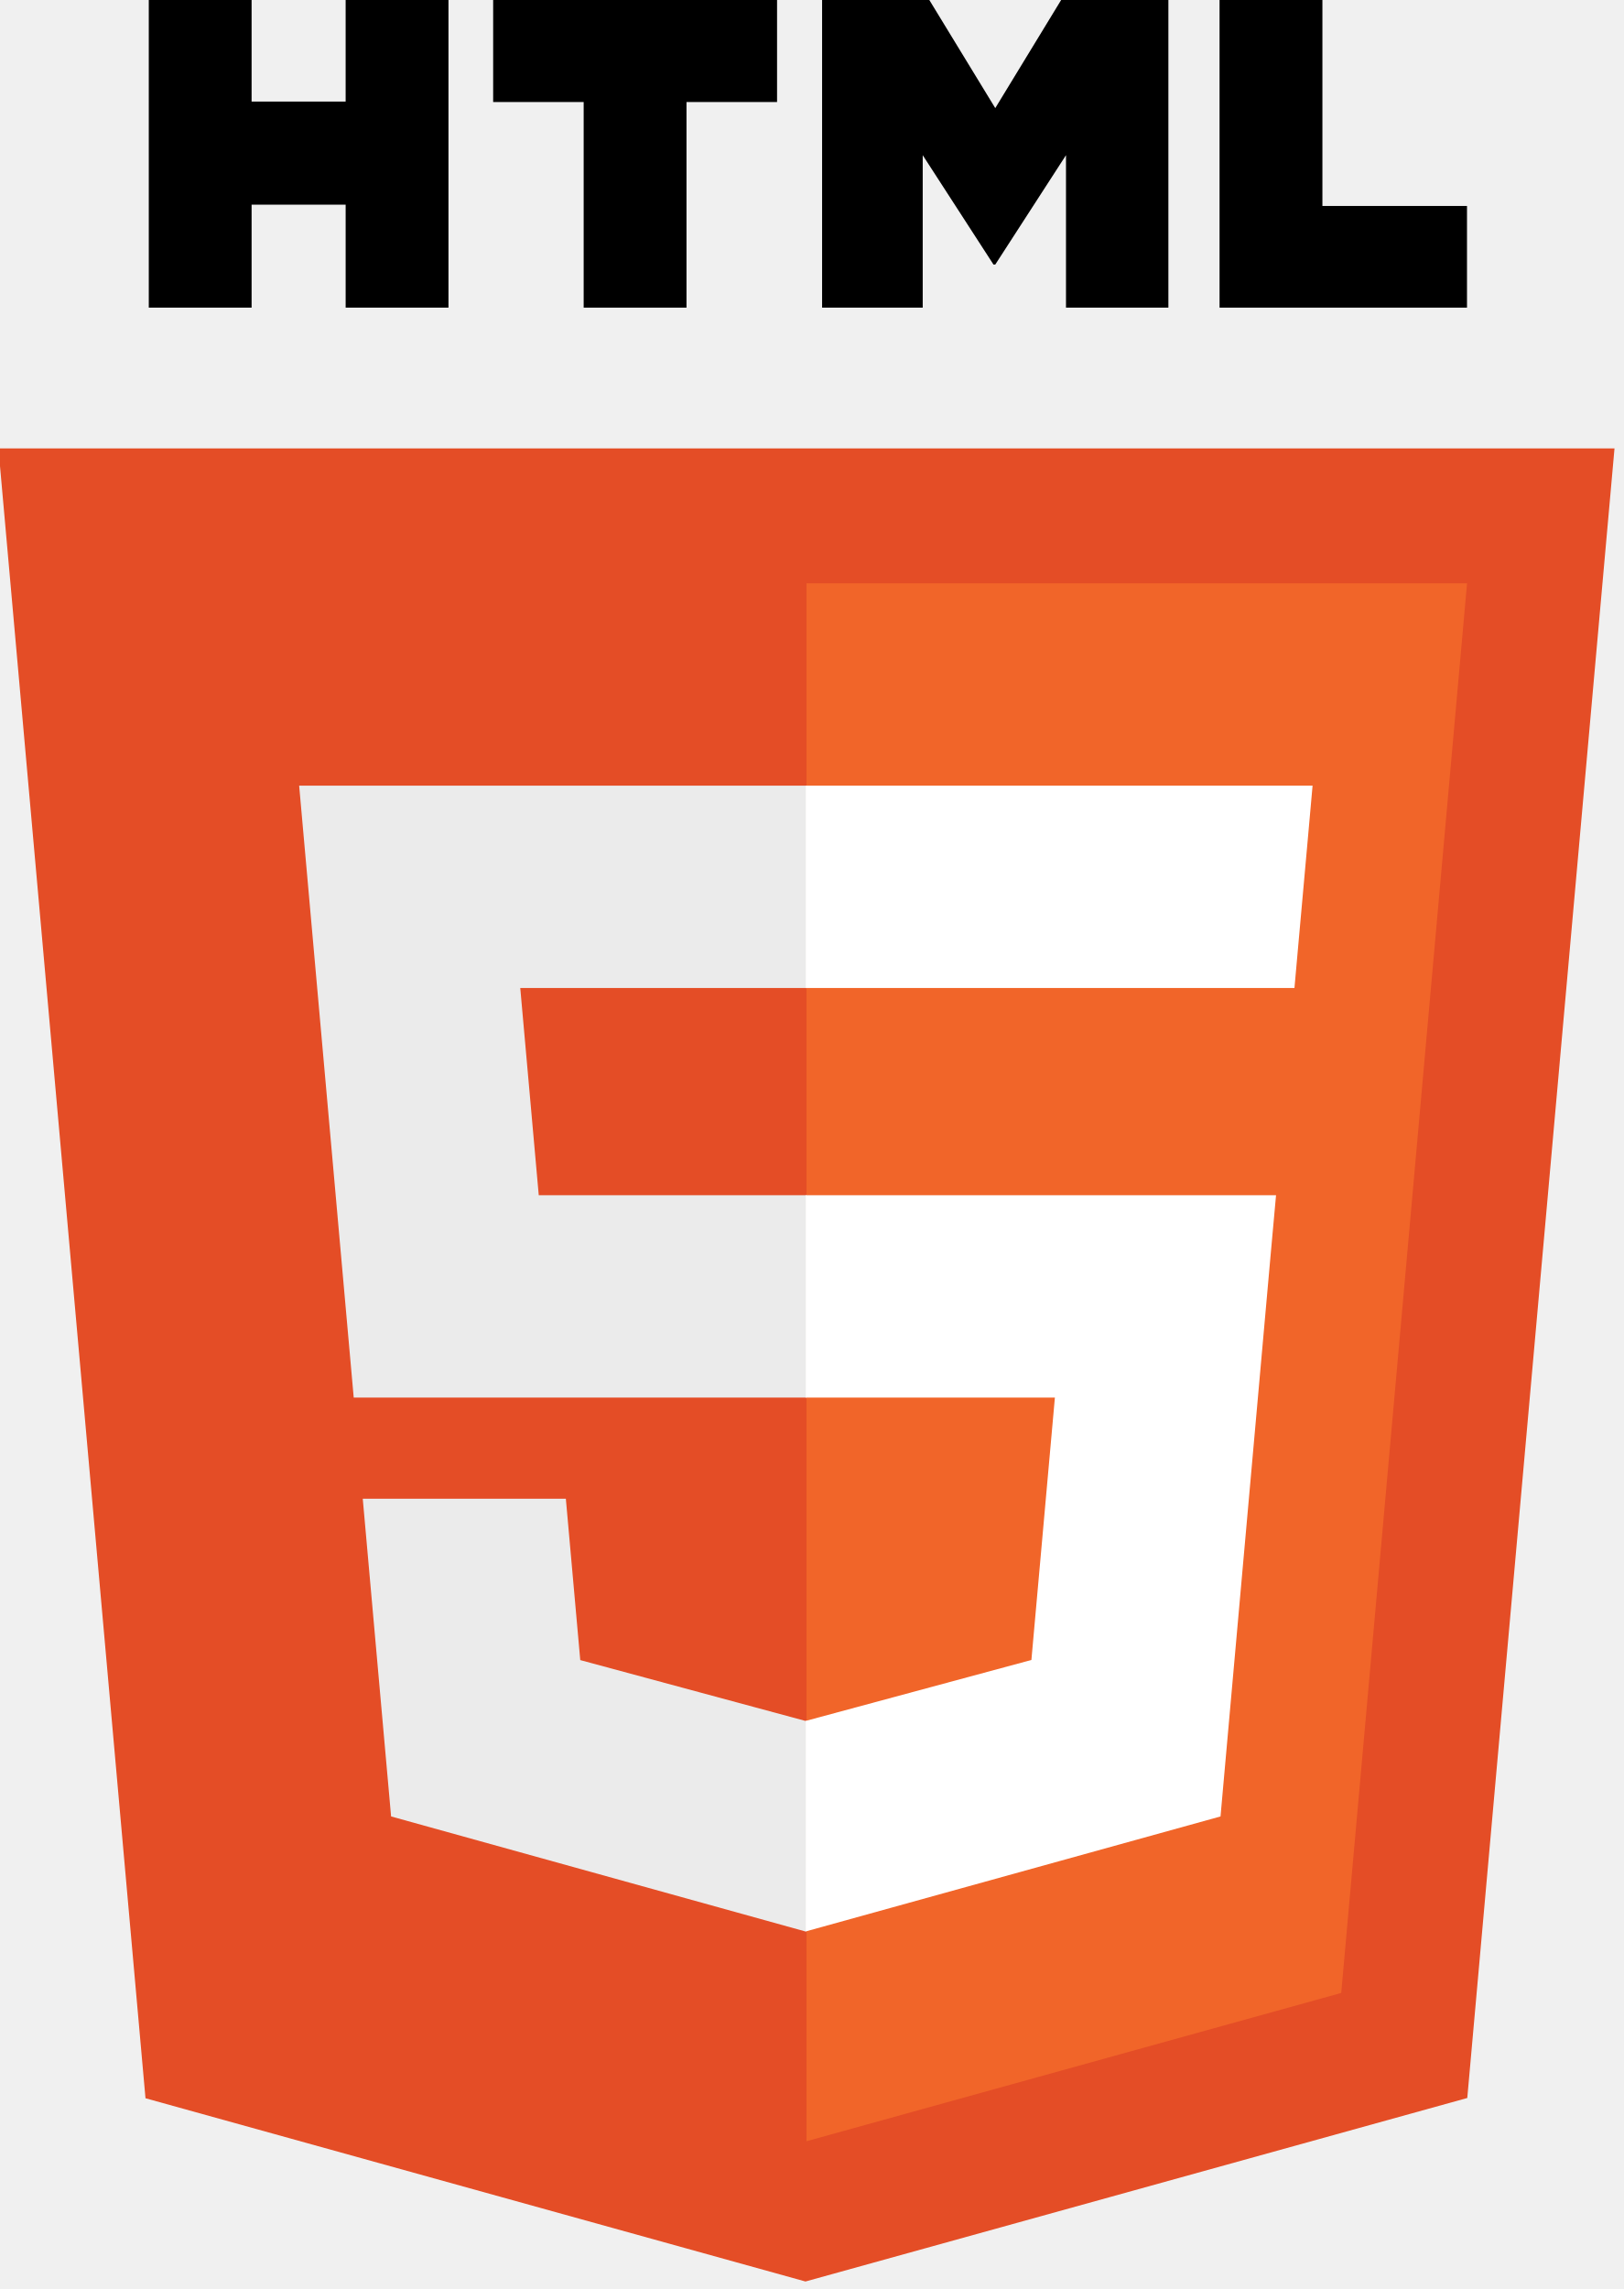
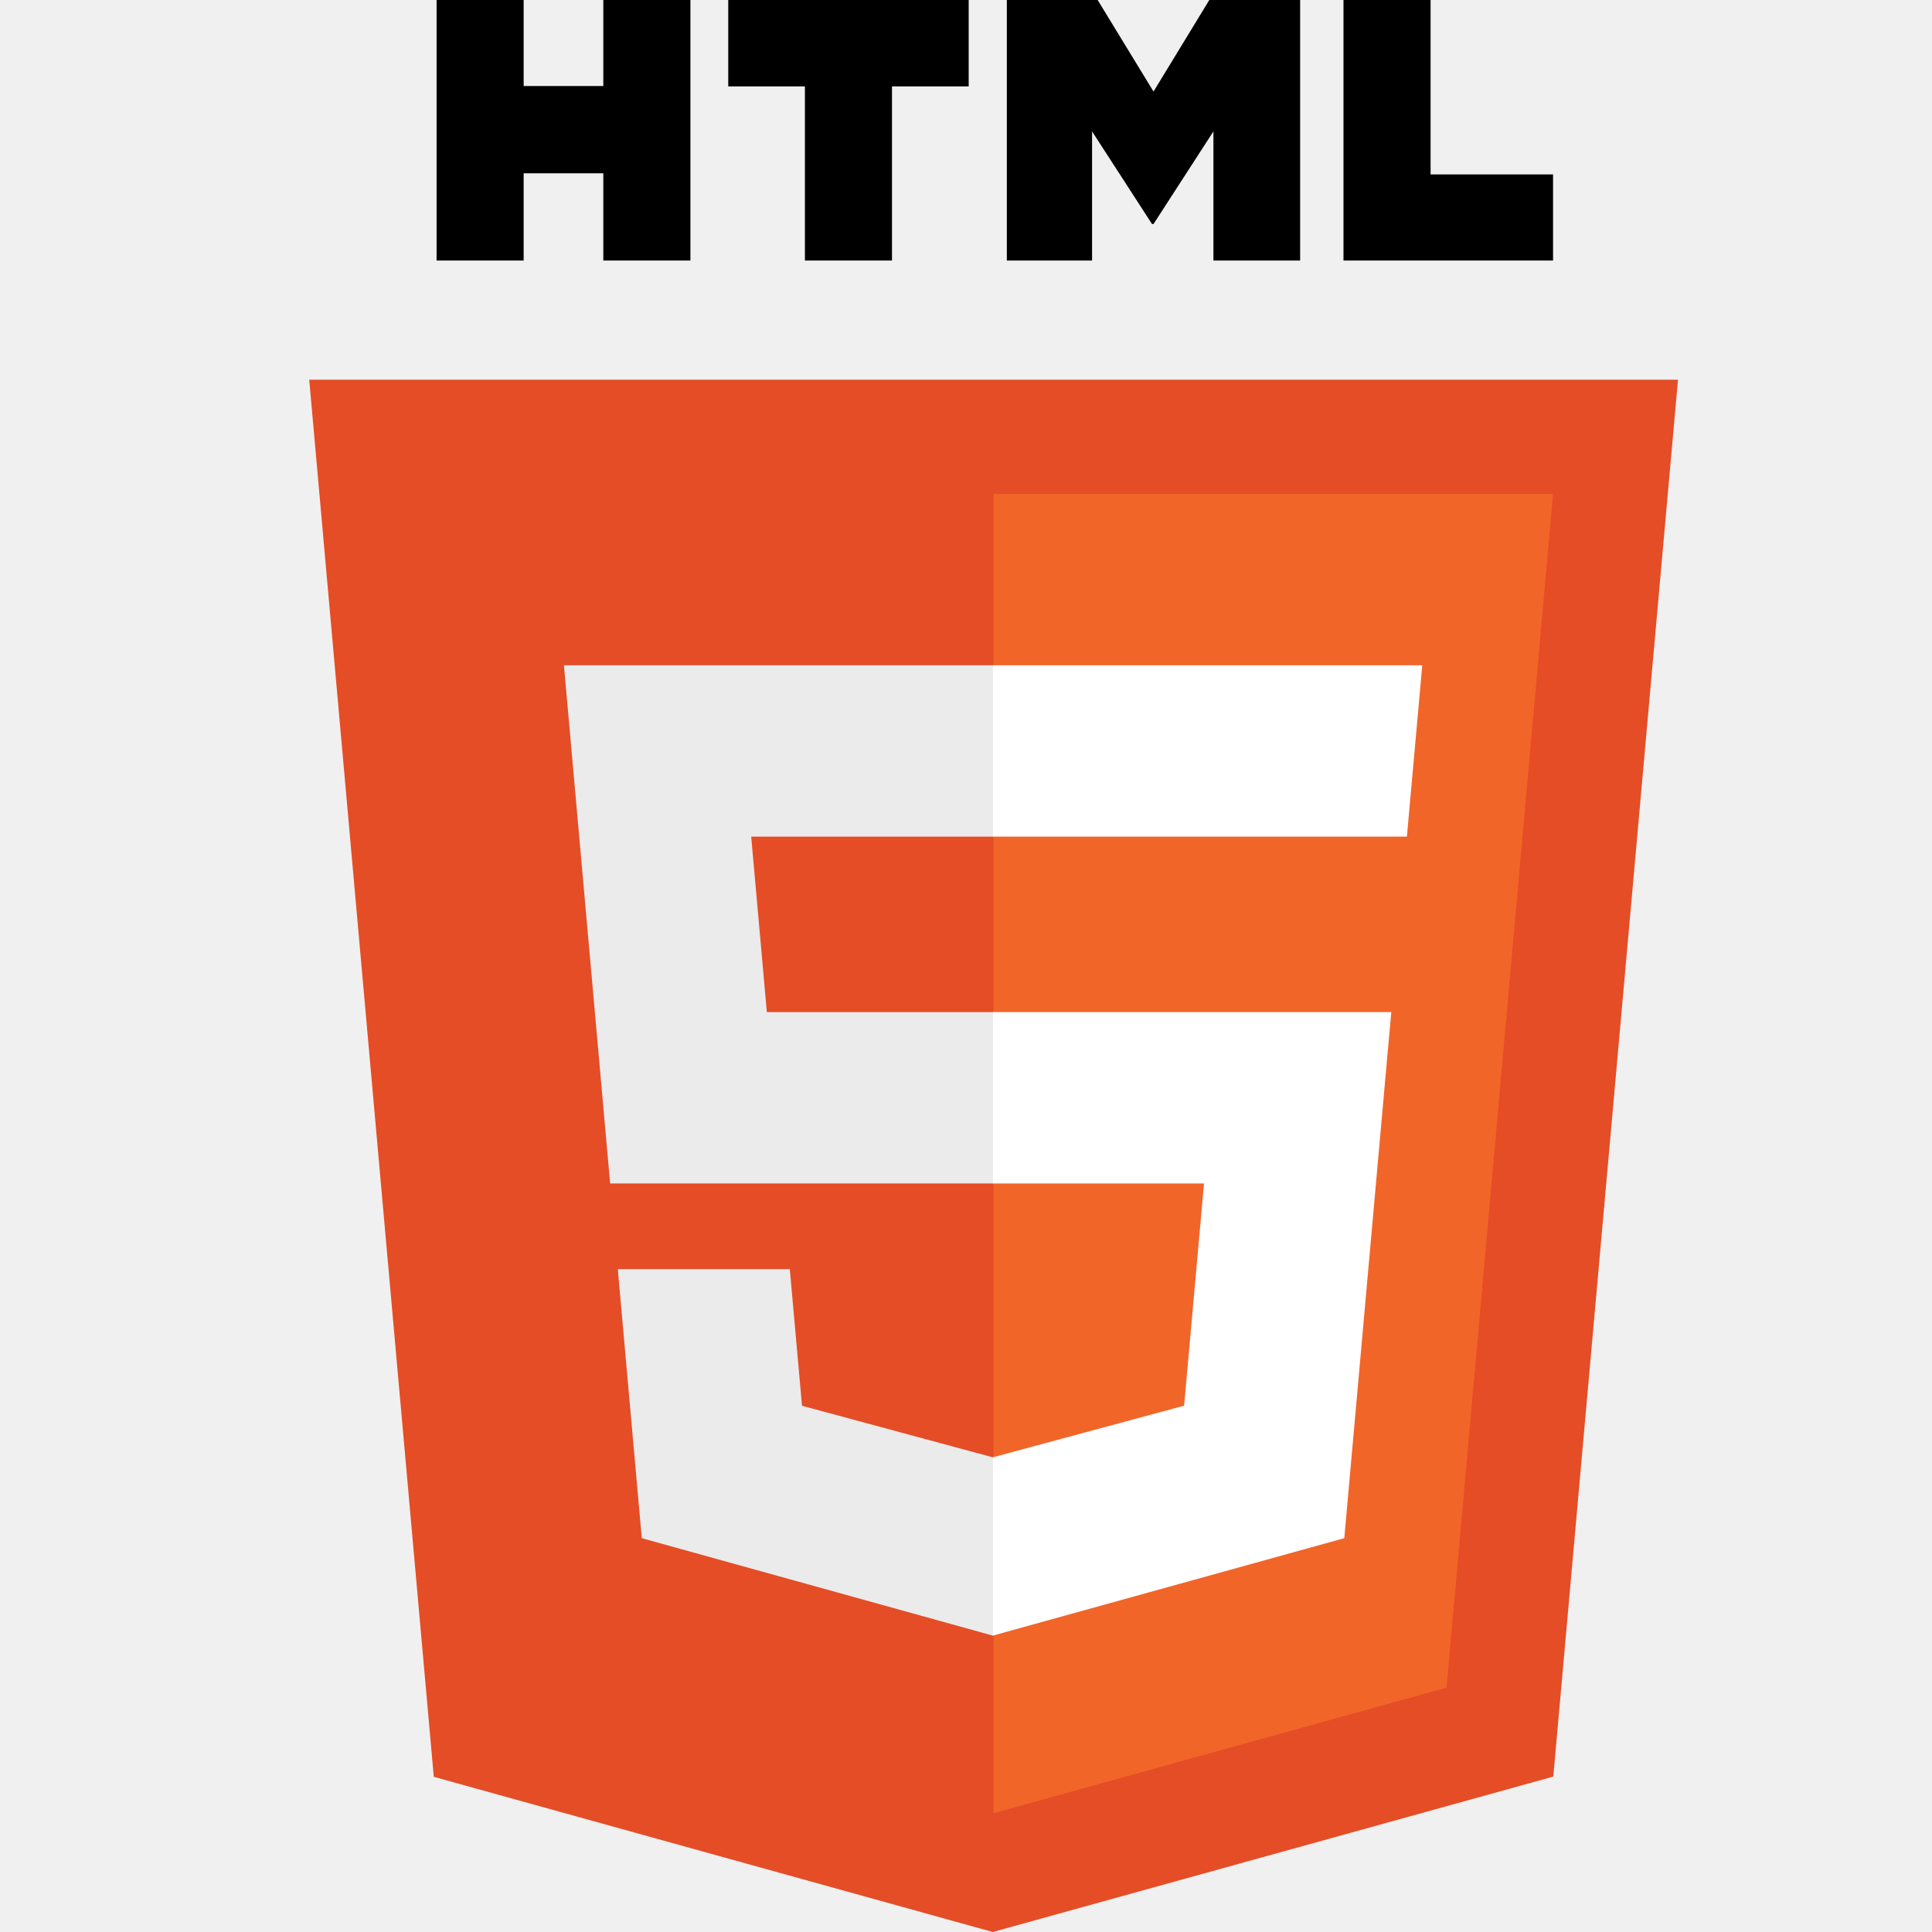
- <svg xmlns="http://www.w3.org/2000/svg" version="1.1" id="Layer_1" x="0px" y="0px" width="298px" height="420px" viewBox="0 0 298 420" enable-background="new 0 0 298 420" xml:space="preserve">
-   <description>Created with Sketch (http://www.bohemiancoding.com/sketch)</description>
-   <polygon fill="#E44D26" points="26.7,385 -0.29,82.27 296.29,82.27 269.271,384.953 147.818,418.624 " />
-   <polygon fill="#F16529" points="148,392.888 246.14,365.68 269.229,107.022 148,107.022 " />
-   <polygon fill="#EBEBEB" points="148,219.302 98.869,219.302 95.476,181.28 148,181.28 148,144.151 147.872,144.151 54.899,144.151   55.787,154.112 64.913,256.43 148,256.43 " />
-   <polygon fill="#EBEBEB" points="148,315.729 147.837,315.771 106.487,304.605 103.843,274.995 83.75,274.995 66.572,274.995   71.773,333.292 147.829,354.404 148,354.358 " />
-   <path d="M27.304,0h18.868v18.642h17.26V0h18.87v56.452H63.433V37.549h-17.26v18.903H27.305L27.304,0L27.304,0z" />
-   <path d="M107.114,18.72H90.503V0h52.099v18.72h-16.619v37.732h-18.869L107.114,18.72L107.114,18.72z" />
-   <path d="M150.87,0h19.676l12.102,19.835L194.738,0h19.682v56.452h-18.791v-27.98l-12.981,20.071h-0.325l-12.989-20.071v27.98H150.87  V0z" />
-   <path d="M223.81,0h18.874v37.792h26.535v18.66H223.81V0z" />
-   <polygon fill="#FFFFFF" points="147.872,219.302 147.872,256.43 193.591,256.43 189.281,304.583 147.872,315.759 147.872,354.388   223.987,333.292 224.546,327.019 233.271,229.271 234.176,219.302 224.172,219.302 " />
-   <polygon fill="#FFFFFF" points="147.872,144.151 147.872,167.212 147.872,181.189 147.872,181.28 237.437,181.28 237.437,181.28   237.555,181.28 238.3,172.936 239.991,154.112 240.88,144.151 " />
+ <svg xmlns="http://www.w3.org/2000/svg" version="1.1" id="Layer_1" x="0px" y="0px" width="140px" height="140px" viewBox="0 0 140 140" enable-background="new 0 0 140 140" xml:space="preserve">
+   <polygon fill="#E44D26" points="31.434,128.755 22.408,27.514 121.593,27.514 112.557,128.739 71.939,140 " />
+   <polygon fill="#F16529" points="72,131.393 104.821,122.293 112.542,35.791 72,35.791 " />
+   <polygon fill="#EBEBEB" points="72,73.341 55.569,73.341 54.435,60.625 72,60.625 72,48.208 71.957,48.208 40.864,48.208   41.161,51.539 44.213,85.757 72,85.757 " />
+   <polygon fill="#EBEBEB" points="72,105.588 71.945,105.603 58.117,101.868 57.232,91.966 50.513,91.966 44.768,91.966   46.507,111.462 71.942,118.522 72,118.507 " />
+   <path d="M31.636,0h6.31v6.234h5.772V0h6.311v18.879h-6.311v-6.321h-5.772v6.321h-6.31L31.636,0L31.636,0z" />
+   <path d="M58.327,6.26h-5.555V0h17.423v6.26h-5.558v12.619h-6.31V6.26L58.327,6.26z" />
+   <path d="M72.96,0h6.58l4.048,6.633L87.631,0h6.582v18.879h-6.284V9.521l-4.341,6.713h-0.109l-4.344-6.713v9.357H72.96V0z" />
+   <path d="M97.354,0h6.312v12.639h8.874v6.24H97.354V0z" />
+   <polygon fill="#FFFFFF" points="71.957,73.341 71.957,85.757 87.247,85.757 85.806,101.861 71.957,105.599 71.957,118.518   97.412,111.462 97.6,109.364 100.518,76.675 100.819,73.341 97.474,73.341 " />
+   <polygon fill="#FFFFFF" points="71.957,48.208 71.957,55.92 71.957,60.595 71.957,60.625 101.91,60.625 101.91,60.625   101.949,60.625 102.199,57.835 102.765,51.539 103.062,48.208 " />
</svg>
